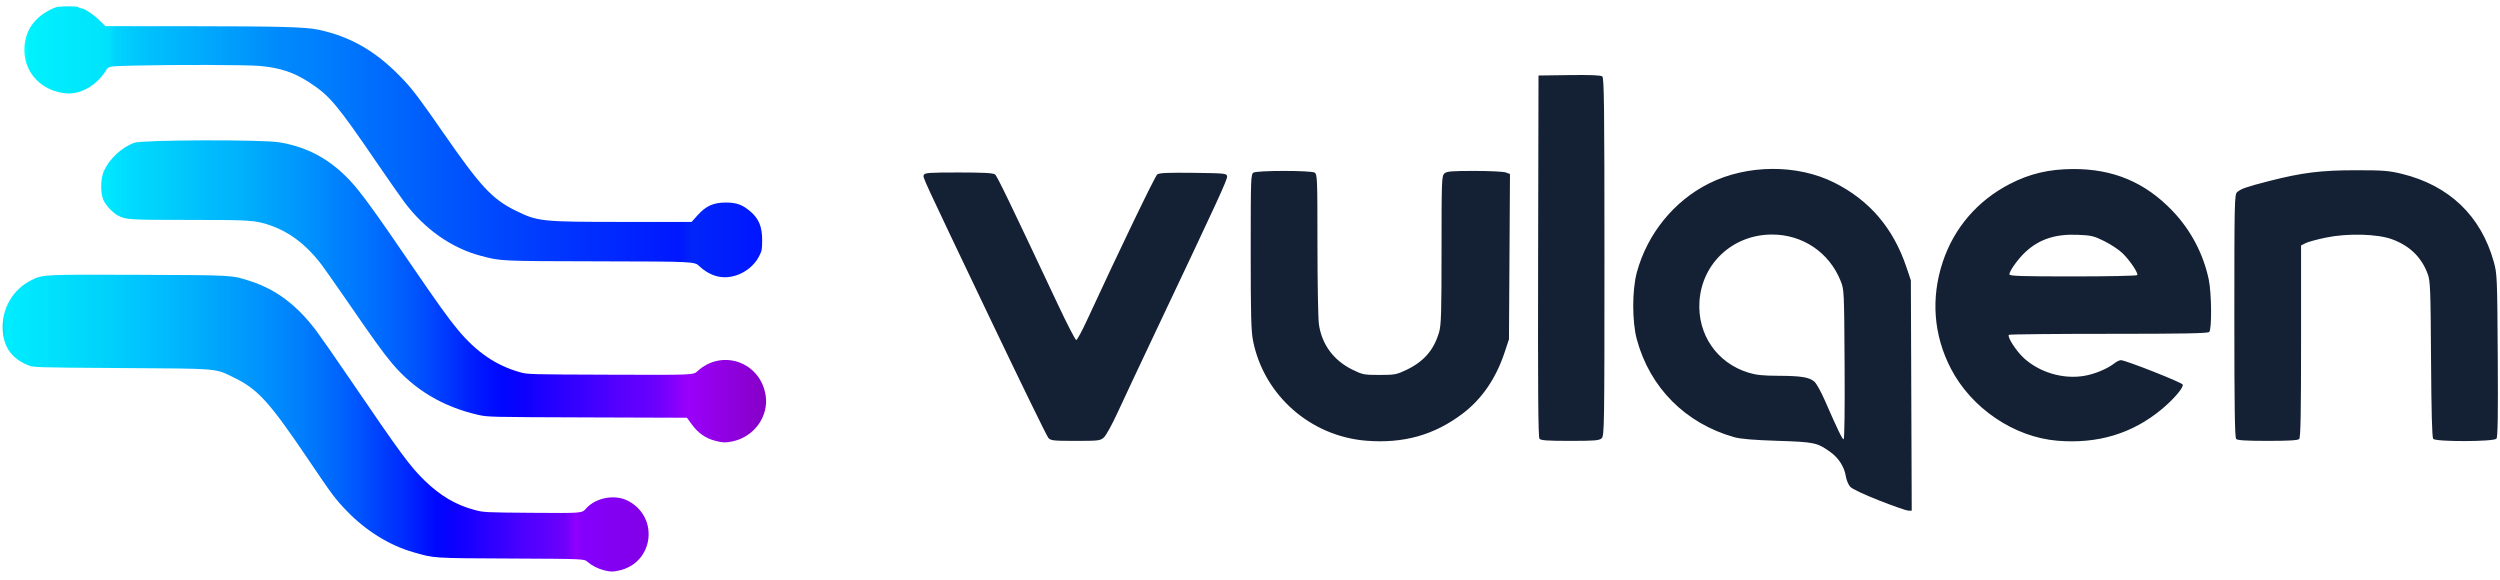
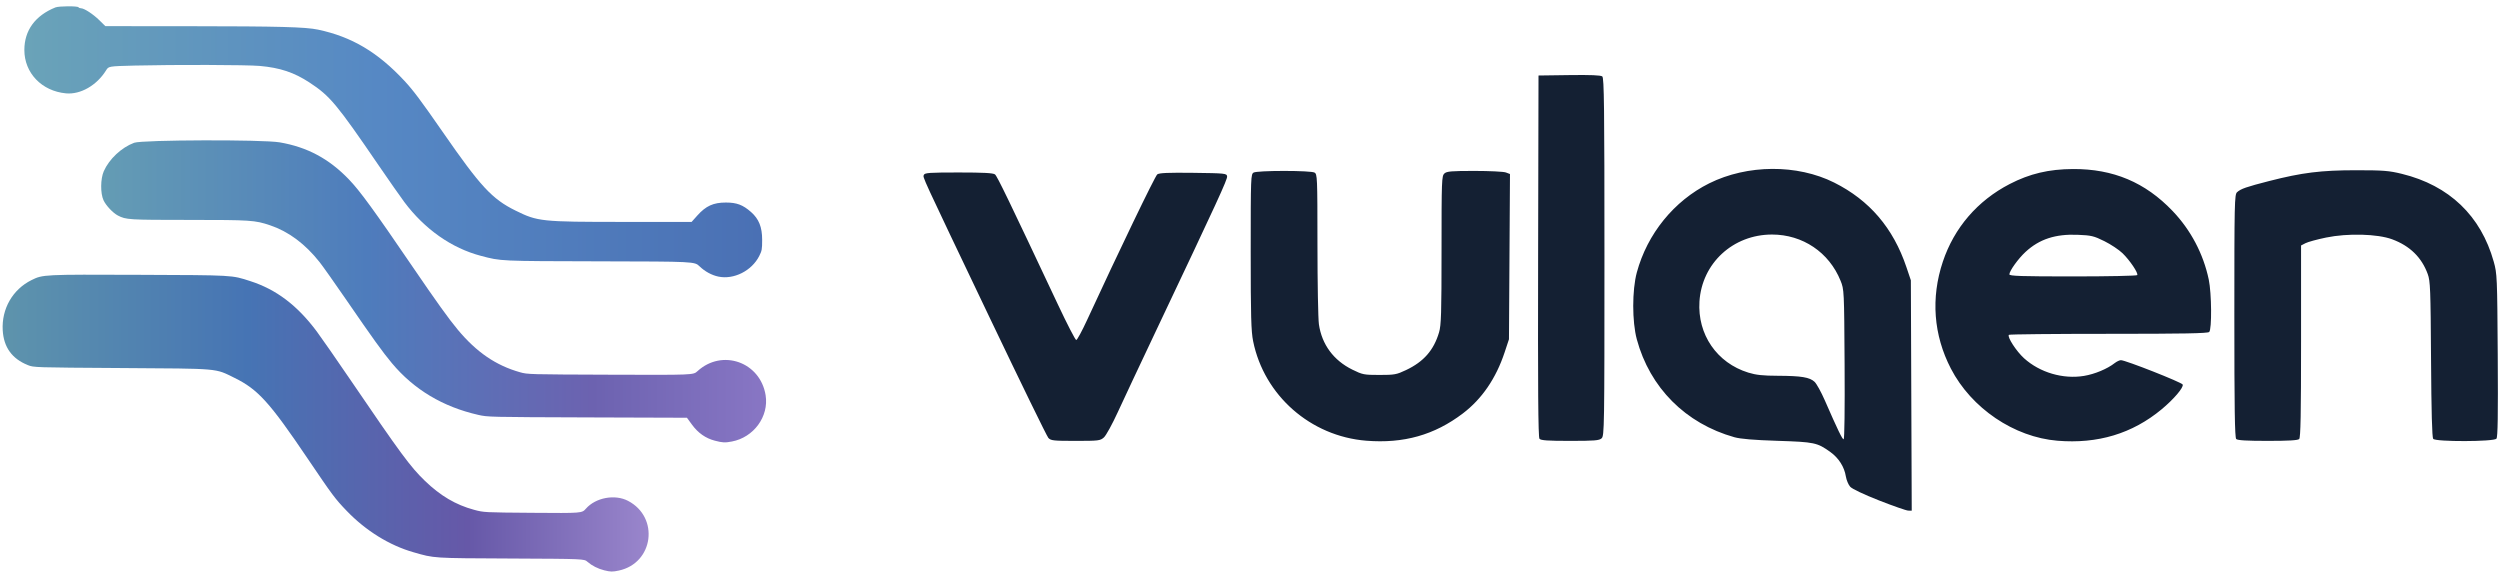
<svg xmlns="http://www.w3.org/2000/svg" viewBox="0 0 1674 388" fill="none" role="img" aria-label="Vulqen">
  <g transform="translate(-4.99 -17.75) scale(0.66537)">
    <defs>
-       <linearGradient id="s0">
-         <stop offset="0.000" stop-color="#00FFFF" />
-         <stop offset="0.005" stop-color="#00F1FD" />
-         <stop offset="0.113" stop-color="#00E2FC" />
-         <stop offset="0.124" stop-color="#00D3FD" />
-         <stop offset="0.156" stop-color="#00C5FC" />
-         <stop offset="0.199" stop-color="#00B7FD" />
-         <stop offset="0.248" stop-color="#00A8FD" />
-         <stop offset="0.296" stop-color="#0099FC" />
-         <stop offset="0.340" stop-color="#008BFC" />
-         <stop offset="0.410" stop-color="#007DFD" />
-         <stop offset="0.469" stop-color="#006EFD" />
-         <stop offset="0.534" stop-color="#0060FC" />
-         <stop offset="0.593" stop-color="#0052FD" />
-         <stop offset="0.663" stop-color="#0043FD" />
-         <stop offset="0.733" stop-color="#0034FF" />
-         <stop offset="0.814" stop-color="#0025FF" />
-         <stop offset="0.889" stop-color="#0017FF" />
-         <stop offset="0.906" stop-color="#0025F9" />
-         <stop offset="0.992" stop-color="#0017FF" />
-         <stop offset="1.000" stop-color="#0017FD" />
+       <linearGradient id="s0" x1="0" y1="0" x2="1" y2="0">
+         <stop offset="0" stop-color="#6AA3B8" />
+         <stop offset="0.48" stop-color="#5688C4" />
+         <stop offset="1" stop-color="#4A70B4" />
      </linearGradient>
-       <linearGradient id="s1">
-         <stop offset="0.000" stop-color="#00EAFE" />
-         <stop offset="0.036" stop-color="#00DCFF" />
-         <stop offset="0.096" stop-color="#00CEFB" />
-         <stop offset="0.149" stop-color="#00BFFD" />
-         <stop offset="0.209" stop-color="#00B1FC" />
-         <stop offset="0.257" stop-color="#00A2FC" />
-         <stop offset="0.305" stop-color="#0094FD" />
-         <stop offset="0.353" stop-color="#0082FD" />
-         <stop offset="0.395" stop-color="#0074FF" />
-         <stop offset="0.436" stop-color="#0064FD" />
-         <stop offset="0.472" stop-color="#0055FC" />
-         <stop offset="0.496" stop-color="#0047FF" />
-         <stop offset="0.526" stop-color="#0035FF" />
-         <stop offset="0.550" stop-color="#0024FD" />
-         <stop offset="0.574" stop-color="#0015FF" />
-         <stop offset="0.604" stop-color="#0007FF" />
-         <stop offset="0.640" stop-color="#0E00FC" />
-         <stop offset="0.664" stop-color="#1D00FF" />
-         <stop offset="0.694" stop-color="#2B00FF" />
-         <stop offset="0.723" stop-color="#3900FF" />
-         <stop offset="0.759" stop-color="#4A00FF" />
-         <stop offset="0.783" stop-color="#5800FF" />
-         <stop offset="0.825" stop-color="#6600FD" />
-         <stop offset="0.849" stop-color="#7500FD" />
-         <stop offset="0.867" stop-color="#8A00FD" />
-         <stop offset="0.885" stop-color="#9A00FA" />
-         <stop offset="1.000" stop-color="#8600C8" />
+       <linearGradient id="s1" x1="0" y1="0" x2="1" y2="0">
+         <stop offset="0" stop-color="#649CB4" />
+         <stop offset="0.40" stop-color="#4E7CBC" />
+         <stop offset="0.74" stop-color="#6C62B0" />
+         <stop offset="1" stop-color="#8876C4" />
      </linearGradient>
-       <linearGradient id="s2">
-         <stop offset="0.000" stop-color="#00CFD6" />
-         <stop offset="0.006" stop-color="#00EDFF" />
-         <stop offset="0.098" stop-color="#00DDFC" />
-         <stop offset="0.172" stop-color="#00CFFC" />
-         <stop offset="0.228" stop-color="#00C1FF" />
-         <stop offset="0.283" stop-color="#00B3FC" />
-         <stop offset="0.338" stop-color="#00A3FC" />
-         <stop offset="0.394" stop-color="#0094FD" />
-         <stop offset="0.443" stop-color="#0085FC" />
-         <stop offset="0.480" stop-color="#0077FC" />
-         <stop offset="0.511" stop-color="#0069FC" />
-         <stop offset="0.542" stop-color="#005AFF" />
-         <stop offset="0.566" stop-color="#004BFD" />
-         <stop offset="0.591" stop-color="#003CFD" />
-         <stop offset="0.622" stop-color="#002BFF" />
-         <stop offset="0.646" stop-color="#0019FD" />
-         <stop offset="0.671" stop-color="#0007FE" />
-         <stop offset="0.702" stop-color="#0D00FF" />
-         <stop offset="0.726" stop-color="#1C00FF" />
-         <stop offset="0.751" stop-color="#2B00FF" />
-         <stop offset="0.775" stop-color="#3900FF" />
-         <stop offset="0.800" stop-color="#4A00FF" />
-         <stop offset="0.831" stop-color="#5900FF" />
-         <stop offset="0.868" stop-color="#6E00FA" />
-         <stop offset="0.880" stop-color="#8400FF" />
-         <stop offset="0.886" stop-color="#9400FF" />
-         <stop offset="0.892" stop-color="#8500FD" />
-         <stop offset="1.000" stop-color="#8200E6" />
+       <linearGradient id="s2" x1="0" y1="0" x2="1" y2="0">
+         <stop offset="0" stop-color="#5E94AC" />
+         <stop offset="0.38" stop-color="#4674B4" />
+         <stop offset="0.72" stop-color="#6658A8" />
+         <stop offset="1" stop-color="#9A86CC" />
      </linearGradient>
    </defs>
    <path fill="url(#s0)" fill-rule="evenodd" d="M730.41 305.02C723.72 303.61 716.86 299.87 711.52 294.72C706.50 289.88 706.50 289.88 611.50 289.67C509.36 289.43 511.99 289.55 491.50 284.16C461.94 276.37 434.83 257.33 414.39 230.00C410.49 224.78 398.83 208.12 388.48 193.00C346.19 131.15 339.60 123.26 319.00 109.75C303.43 99.54 289.34 94.84 268.90 93.03C255.98 91.88 182.75 91.67 143.16 92.66C116.82 93.33 116.82 93.33 114.30 97.41C104.94 112.56 88.54 121.99 73.91 120.63C49.48 118.36 31.98 100.10 32.01 76.93C32.04 57.23 42.93 42.33 63.30 34.13C66.76 32.73 85.65 32.63 86.50 34.00C86.84 34.55 87.97 35.00 89.02 35.00C92.21 35.00 101.18 40.85 107.52 47.08L113.54 52.99 L198.02 53.05C288.47 53.12 314.84 53.82 327.50 56.49C361.45 63.65 387.68 79.19 414.55 108.08C423.44 117.64 431.32 128.15 453.04 159.50C491.12 214.47 502.65 226.91 526.25 238.57C548.65 249.64 552.03 249.99 635.00 250.00L703.50 250.00 L709.26 243.56C717.90 233.90 725.38 230.50 737.98 230.50C748.96 230.50 755.10 232.82 763.33 240.06C771.22 247.01 774.50 255.21 774.50 267.98C774.49 277.64 774.25 278.98 771.55 284.33C764.01 299.22 745.97 308.30 730.41 305.02Z" />
    <path fill="url(#s1)" fill-rule="evenodd" d="M726.85 470.15C717.59 467.73 709.98 462.39 703.86 454.00L698.81 447.08 L598.66 446.74C499.53 446.40 498.40 446.37 488.79 444.19C453.12 436.07 424.12 418.71 401.92 392.19C392.57 381.02 383.27 368.11 355.02 327.04C343.87 310.83 332.24 294.41 329.18 290.54C314.60 272.11 297.82 259.62 279.27 253.39C264.01 248.27 259.98 248.00 197.50 247.99C136.97 247.98 134.33 247.81 126.14 243.57C121.16 241.00 114.14 233.53 111.67 228.20C108.44 221.21 108.58 206.64 111.94 199.00C117.34 186.74 129.76 175.10 142.50 170.36C150.55 167.36 271.86 167.00 288.89 169.92C316.74 174.69 338.66 186.43 358.68 207.29C369.81 218.88 384.00 238.35 422.96 295.50C446.36 329.83 459.21 347.73 468.17 358.46C487.10 381.14 506.51 394.41 530.82 401.29C538.38 403.44 539.75 403.47 621.85 403.77C705.20 404.07 705.20 404.07 709.35 400.26C734.24 377.41 772.64 390.95 777.99 424.46C781.40 445.80 766.07 466.81 744.04 470.99C737.02 472.32 734.75 472.21 726.85 470.15Z" />
    <path fill="url(#s2)" fill-rule="evenodd" d="M615.50 600.59C609.29 599.05 603.09 595.90 598.70 592.04C595.35 589.10 595.35 589.10 521.92 588.75C442.11 588.38 444.93 588.56 423.50 582.41C399.38 575.50 375.61 560.76 356.48 540.88C344.71 528.65 342.22 525.31 317.00 488.00C278.71 431.35 267.06 418.51 243.50 406.95C223.53 397.15 229.93 397.71 129.50 397.06C41.50 396.49 41.50 396.49 35.50 394.09C19.57 387.70 11.21 376.11 10.24 359.05C9.01 337.47 20.23 317.92 39.25 308.53C50.63 302.90 51.42 302.87 147.57 303.25C243.49 303.63 240.37 303.45 259.44 309.60C285.61 318.02 306.73 334.04 326.36 360.36C330.93 366.49 346.31 388.60 360.53 409.50C410.58 483.04 420.49 496.47 435.12 510.59C450.68 525.61 466.20 534.76 484.50 539.69C494.50 542.38 494.50 542.38 543.81 542.76C593.12 543.15 593.12 543.15 597.11 538.61C606.97 527.41 626.27 523.81 639.50 530.70C671.35 547.30 665.24 593.44 630.20 600.88C623.81 602.23 621.98 602.20 615.50 600.59Z" />
  </g>
  <g transform="translate(601.65 32.38) scale(1.03887)">
    <path fill="#142033" fill-rule="evenodd" d="M632.00 291.39C622.12 287.50 614.66 283.96 613.40 282.56C612.24 281.28 610.98 278.26 610.59 275.86C609.62 269.76 605.99 264.05 600.64 260.20C592.11 254.09 590.43 253.73 566.50 252.96C551.27 252.47 542.74 251.75 538.78 250.65C507.29 241.82 484.27 218.72 475.85 187.50C472.79 176.14 472.79 155.86 475.85 144.50C482.59 119.54 499.87 98.26 522.55 86.99C547.12 74.78 579.26 74.59 603.07 86.51C625.85 97.92 641.14 115.81 649.63 141.00L652.50 149.50 L652.78 223.75L653.06 298.00 L650.78 297.94C649.53 297.90 641.08 294.95 632.00 291.39ZM301.50 252.89C265.58 250.02 235.67 223.74 228.57 188.79C227.27 182.40 227.00 172.54 227.00 131.08C227.00 82.66 227.06 81.04 228.93 80.04C230.06 79.43 238.26 79.00 248.50 79.00C258.74 79.00 266.94 79.43 268.07 80.04C269.93 81.03 270.00 82.62 270.02 126.29C270.03 151.15 270.45 174.37 270.96 177.87C272.84 190.87 280.41 201.12 292.54 207.09C299.08 210.31 300.03 210.50 309.98 210.50C319.70 210.50 321.00 210.26 327.12 207.36C338.51 201.96 344.98 194.58 348.39 183.07C349.77 178.41 350.00 170.86 350.00 129.97C350.00 85.07 350.11 82.21 351.83 80.65C353.38 79.25 356.28 79.00 371.26 79.00C380.95 79.00 390.05 79.45 391.49 80.00L394.11 80.99 L393.79 134.25L393.46 187.50 L390.64 196.00C385.11 212.69 376.02 225.98 363.75 235.30C345.42 249.22 325.62 254.81 301.50 252.89ZM746.98 252.90C719.03 250.60 691.53 231.98 678.29 206.40C667.09 184.77 665.30 160.89 673.11 137.50C680.42 115.63 695.47 98.16 716.23 87.43C729.15 80.76 741.41 77.86 757.00 77.78C782.91 77.65 803.55 86.34 821.20 104.82C832.92 117.09 841.02 132.44 844.51 149.03C846.36 157.83 846.56 181.04 844.80 182.80C843.89 183.71 828.13 184.00 779.97 184.00C744.97 184.00 716.04 184.29 715.68 184.65C714.43 185.90 720.48 195.25 725.46 199.75C735.64 208.95 750.58 213.35 764.08 211.12C771.00 209.98 779.11 206.60 783.88 202.86C785.20 201.84 787.00 200.99 787.88 200.98C790.79 200.95 827.18 215.30 827.71 216.68C828.43 218.55 821.94 226.17 814.10 232.67C795.21 248.33 772.94 255.04 746.98 252.90ZM96.57 251.08C95.61 250.02 78.76 215.48 59.11 174.33C13.66 79.10 15.64 83.39 16.34 81.56C16.86 80.21 19.92 80.00 38.78 80.00C54.75 80.00 61.04 80.34 62.18 81.25C63.61 82.39 71.10 97.89 102.80 165.24C108.68 177.75 113.97 187.99 114.55 187.99C115.12 188.00 118.24 182.26 121.47 175.25C141.70 131.39 165.34 82.31 166.77 81.23C168.02 80.28 173.77 80.03 189.97 80.23C210.64 80.49 211.51 80.58 211.79 82.50C212.06 84.43 206.02 97.55 165.99 182.00C155.95 203.18 144.85 226.80 141.32 234.50C137.79 242.20 133.78 249.51 132.40 250.75C130.02 252.88 129.06 253.00 114.10 253.00C99.79 253.00 98.15 252.82 96.57 251.08ZM413.12 251.64C412.29 250.65 412.06 219.07 412.25 133.89L412.50 17.50 L432.37 17.23C446.18 17.04 452.66 17.31 453.62 18.10C454.78 19.06 455.00 37.78 455.00 134.47C455.00 244.82 454.92 249.76 453.17 251.35C451.61 252.76 448.65 253.00 432.79 253.00C418.39 253.00 413.99 252.70 413.12 251.64ZM862.20 251.80C861.29 250.89 861.00 231.90 861.00 172.45C861.00 99.27 861.11 94.21 862.75 92.72C865.20 90.51 868.62 89.32 883.50 85.50C904.70 80.07 916.88 78.56 939.50 78.56C957.04 78.56 960.67 78.85 969.00 80.89C999.47 88.35 1019.92 107.91 1028.19 137.50C1030.36 145.23 1030.44 147.24 1030.77 197.84C1031.01 236.81 1030.80 250.54 1029.93 251.59C1028.29 253.56 990.80 253.67 989.17 251.70C988.44 250.82 987.99 234.26 987.78 200.45C987.50 155.22 987.30 150.03 985.66 145.50C981.77 134.76 974.16 127.31 962.74 123.08C953.28 119.57 934.12 119.06 920.11 121.95C914.39 123.13 908.43 124.76 906.86 125.57L904.00 127.05 L904.00 188.83C904.00 235.54 903.71 250.89 902.80 251.80C901.95 252.65 896.02 253.00 882.50 253.00C868.98 253.00 863.05 252.65 862.20 251.80ZM609.79 203.75C609.50 155.98 609.48 155.44 607.19 149.78C599.80 131.48 582.76 120.00 563.00 120.00C537.86 120.00 517.82 138.49 516.24 163.15C514.88 184.40 527.47 202.74 547.71 208.99C552.72 210.54 557.11 211.01 566.86 211.04C581.88 211.10 587.30 211.99 590.44 214.94C591.72 216.15 594.68 221.49 597.01 226.82C605.48 246.18 608.30 252.00 609.18 252.00C609.72 252.00 609.97 232.12 609.79 203.75ZM798.41 146.15C799.20 144.87 793.68 136.66 788.92 132.04C786.62 129.81 781.36 126.31 777.23 124.27C770.44 120.91 768.79 120.52 760.00 120.17C745.64 119.59 735.32 122.98 726.43 131.18C721.75 135.48 716.00 143.48 716.00 145.67C716.00 146.75 723.56 147.00 756.94 147.00C779.46 147.00 798.12 146.62 798.41 146.15Z" />
  </g>
</svg>
